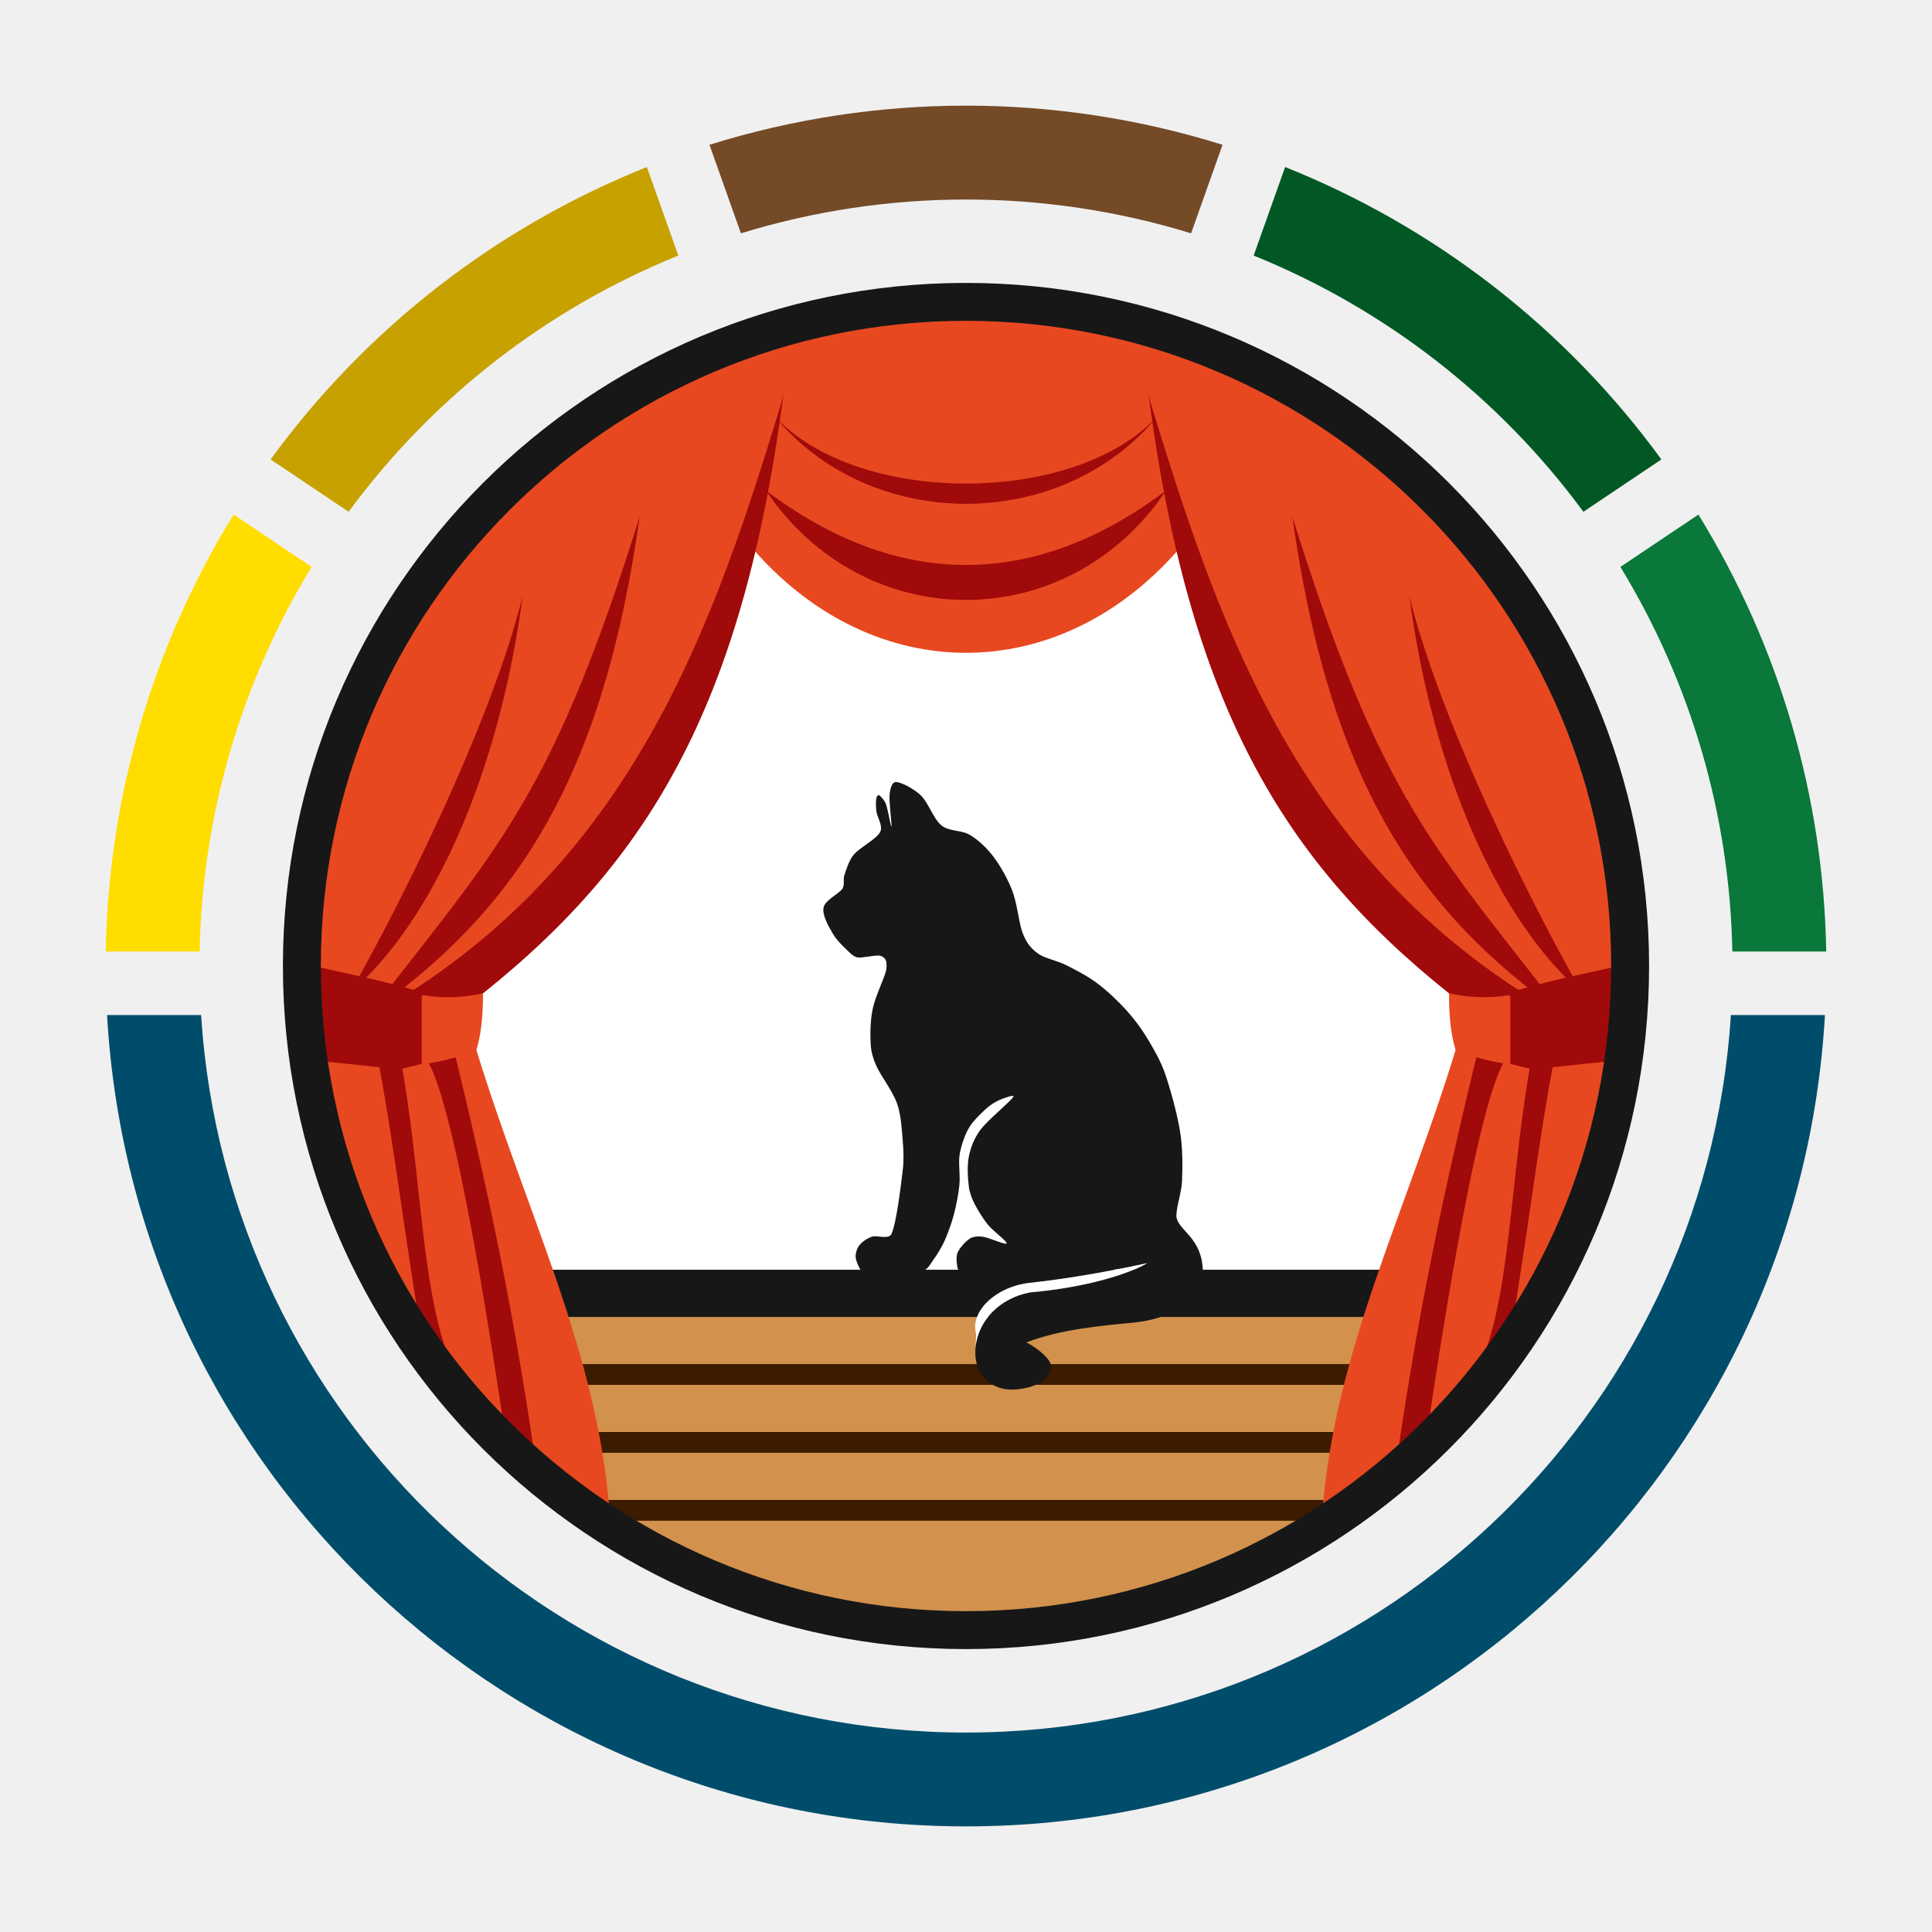
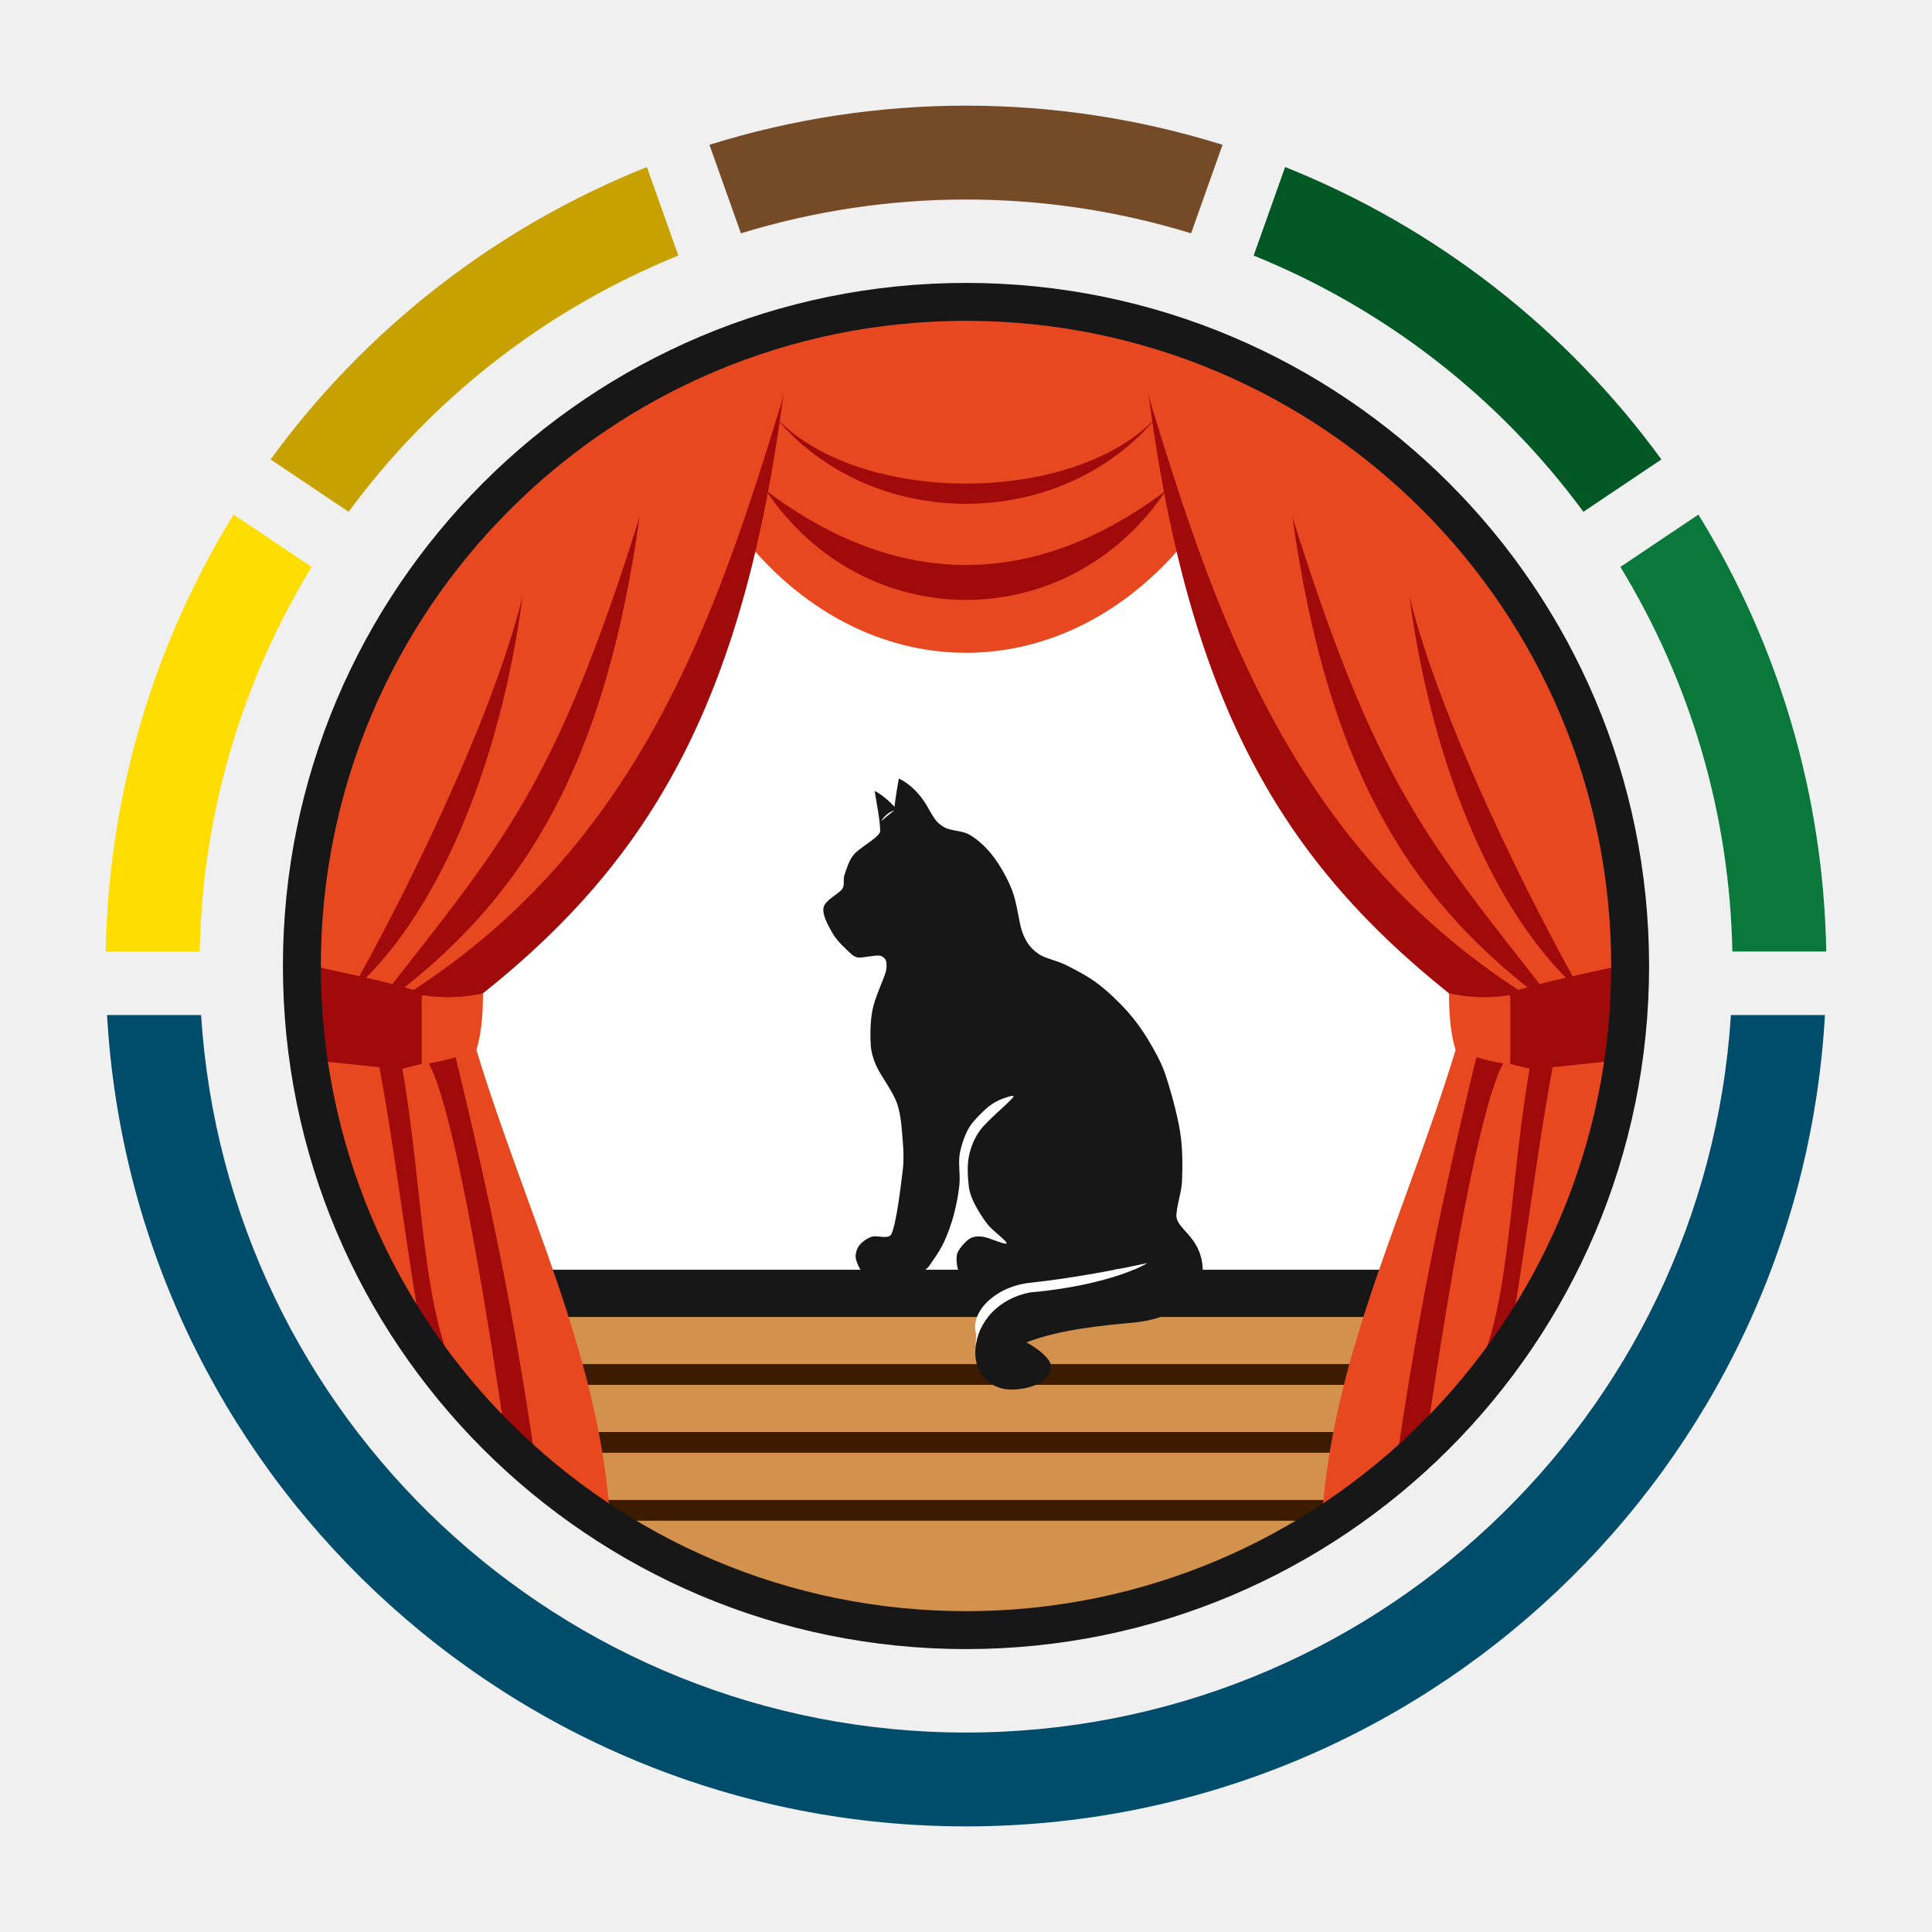
<svg xmlns="http://www.w3.org/2000/svg" viewBox="0 0 1024 1024">
  <defs>
    <clipPath id="ueber-kante">
      <rect x="0" y="0" width="1024" height="698" />
    </clipPath>
    <clipPath id="buehne">
      <circle cx="512" cy="512" r="343.0" />
    </clipPath>
    <g id="seitenvorhang">
      <path fill="#A00A0A" d="M100,150H418V186C398.2,366.6 347.6,453.3 256.0,526.5L250,532H100Z" />
      <path fill="#E84820" d="M100,150H421V186L414,214C379.5,326.7 338.9,447.9 217.2,526.0H100Z" />
      <path fill="#A00A0A" d="M339,274C320.9,403.0 280.0,472.6 211.0,526.0L204.5,526C267.3,445.6 294.5,416.0 339.0,274.0Z" />
      <path fill="#A00A0A" d="M277,316C264.7,409.0 229.9,487.9 185.7,526.0L185.6,526C210.4,482.8 260.2,384.1 277.0,316.0Z" />
      <path fill="#E84820" d="M100,540H246L252.5,556.5C278.7,642.2 316.2,715.6 323.0,800.0H100Z" />
      <path fill="#A00A0A" d="M197,545C208.9,600.3 216.4,674.5 226.0,720.0L238,720C221.7,678.0 223.5,609.3 209.0,545.0Z" />
      <path fill="#A00A0A" d="M223.3,545C217.5,592.0 227.0,473.0 272.0,790.0L286,790C273.0,696.7 259.5,634.0 237.8,545.0Z" />
      <path fill="#A00A0A" d="M150,508C175.0,514.7 198.0,518.1 222.0,525.5L240,527L240,556L225,563.5L213,566.5C195.0,565.7 171.1,561.5 150.0,561.5Z" />
      <path fill="#E84820" d="M223.5,528.5Q223.5,527.5 224.5,527.5Q239.75,530.0 256,526.5C256,538.5 255.0,548.5 252.5,556.5Q238.0,562.25 224.5,564Q223.5,564 223.5,563Z" />
    </g>
  </defs>
  <g id="ring">
    <path d="M56.06,504.34A456.00,456.00 0 0 1 123.81,272.74L165.16,300.48A406.25,406.25 0 0 0 105.82,504.34Z" fill="#FFDD00" />
    <path d="M143.43,243.51A456.00,456.00 0 0 1 342.86,88.53L359.53,135.45A406.25,406.25 0 0 0 184.77,271.25Z" fill="#C7A100" />
    <path d="M376.03,76.74A456.00,456.00 0 0 1 647.97,76.74L631.30,123.66A406.25,406.25 0 0 0 392.70,123.66Z" fill="#744A27" />
    <path d="M681.14,88.53A456.00,456.00 0 0 1 880.57,243.51L839.23,271.25A406.25,406.25 0 0 0 664.47,135.45Z" fill="#015824" />
    <path d="M900.19,272.74A456.00,456.00 0 0 1 967.94,504.34L918.18,504.34A406.25,406.25 0 0 0 858.84,300.48Z" fill="#09783A" />
    <path d="M967.26,537.99A456.00,456.00 0 0 1 56.74,537.99L106.58,537.99A406.25,406.25 0 0 0 917.42,537.99Z" fill="#004D6B" />
  </g>
  <g clip-path="url(#buehne)">
    <circle cx="512" cy="512" r="343.0" fill="#fff" />
    <g id="boden">
      <rect x="0" y="673" width="1024" height="400" fill="#D2924D" />
      <rect x="0" y="673" width="1024" height="25" fill="#171717" />
      <g fill="#3C1B00">
        <rect x="0" y="723" width="1024" height="11" />
        <rect x="0" y="759" width="1024" height="11" />
        <rect x="0" y="795" width="1024" height="11" />
      </g>
    </g>
    <g id="schabracke">
      <path fill="#E84820" d="M400,150H624V292C560.4,364.0 463.6,364.0 400,292Z" />
      <path fill="#A00A0A" d="M410,220C453.5,268.4 570.5,268.4 614.0,220.0L614,220L614,220C563.0,282.7 461.0,282.7 410,220Z" />
      <path fill="#A00A0A" d="M406,260C475.9,312.6 548.1,312.6 618.0,260.0L618,260C566.1,337.3 457.9,337.3 406,260Z" />
    </g>
    <use href="#seitenvorhang" />
    <use href="#seitenvorhang" transform="matrix(-1 0 0 1 1024 0)" />
  </g>
  <circle id="rahmen" cx="512" cy="512" r="352.0" fill="none" stroke="#171717" stroke-width="20.1" />
  <g id="katze">
-     <path d="M509,673.5C508.3,673.5 507.6,672.7 507.5,672.0C507.2,670.4 506.5,666.5 507.5,664.0C508.6,661.4 511.8,657.9 514.0,656.5C516.0,655.2 518.7,655.2 521.0,655.5C524.2,655.9 533.1,660.1 533.5,659.0C533.9,657.9 526.3,652.5 523.5,649.0C520.8,645.6 518.2,641.3 516.5,638.0C515.1,635.2 513.9,632.1 513.5,629.0C513.0,624.8 512.5,618.0 513.5,613.0C514.5,608.0 516.5,603.1 519.5,599.0C523.4,593.8 535.1,584.2 537.0,581.5C538.2,579.8 532.9,581.8 531.0,582.5C528.8,583.3 526.1,584.8 524.0,586.5C521.4,588.6 517.6,592.4 515.5,595.0C513.8,597.1 512.5,599.5 511.5,602.0C510.3,605.0 508.9,609.2 508.5,613.0C508.0,617.3 509.0,623.0 508.5,628.0C508.0,633.2 506.8,639.0 505.5,644.0C504.2,648.8 502.3,654.0 500.5,658.0C498.9,661.5 496.4,665.4 494.5,668.0C493.0,670.1 491.6,673.1 489.0,673.5C482.8,674.4 462.6,673.8 457.0,673.5C456.3,673.5 455.8,672.6 455.5,672.0C454.9,670.8 453.5,668.0 453.5,666.0C453.5,664.0 454.2,661.6 455.5,660.0C456.9,658.2 459.5,656.4 462.0,655.5C464.8,654.5 471.0,657.2 472.5,654.0C475.2,648.1 477.5,628.2 478.5,620.0C479.1,615.0 478.9,610.0 478.5,605.0C478.0,599.2 477.7,591.4 475.5,585.0C473.2,578.3 466.8,570.2 464.5,565.0C462.9,561.5 461.8,557.8 461.5,554.0C461.2,549.0 461.2,541.2 462.5,535.0C463.8,528.5 468.3,519.3 469.5,515.0C470.0,513.1 470.1,510.4 469.5,509.0C469.0,507.7 467.4,506.6 466.0,506.5C463.6,506.2 457.5,507.7 455.0,507.5C453.5,507.4 452.1,506.5 451.0,505.5C448.8,503.4 443.9,499.1 441.5,495.0C439.1,490.9 435.7,485.0 436.5,481.0C437.3,477.0 444.7,473.8 446.5,471.0C447.8,469.0 446.8,466.2 447.5,464.0C448.5,461.0 449.9,456.1 452.5,453.0C455.7,449.2 464.5,444.8 466.5,441.0C468.2,437.7 464.8,433.0 464.5,430.0C464.2,427.7 464.2,424.4 464.5,423.0C464.6,422.3 465.4,421.1 466.0,421.5C466.8,422.0 468.8,424.2 469.5,426.0C470.6,428.8 472.2,438.8 472.5,438.0C472.8,437.2 471.1,424.9 471.5,421.0C471.8,418.6 472.5,414.4 475.0,414.5C477.8,414.6 484.4,418.1 488.0,421.5C492.0,425.3 494.7,434.0 499.0,437.5C503.1,440.8 509.5,439.8 514.0,442.5C518.6,445.2 523.1,449.5 526.5,454.0C530.2,458.9 534.0,465.6 536.5,472.0C539.0,478.5 540.0,488.2 541.5,493.0C542.4,495.8 543.8,498.8 545.5,501.0C547.2,503.2 549.5,505.2 552.0,506.5C555.2,508.2 560.8,509.4 565.0,511.5C570.0,514.0 576.8,517.5 582.0,521.5C587.4,525.6 593.1,531.1 597.5,536.0C601.6,540.6 605.3,545.7 608.5,551.0C611.8,556.5 615.3,562.7 617.5,569.0C620.3,577.2 624.0,590.5 625.5,600.0C626.9,608.6 626.8,618.7 626.5,626.0C626.2,632.1 623.9,637.9 623.5,644.0C623.4,647.5 626,650 630,654.5C634,659 637.5,665 637.5,674C637.5,690 620,699 601,701C585,702.5 562,704.5 544,711.5C549,714 557,720 557,724C557,731 549,736 537,736.5C527,737 516,730 517,715C518,700 530,688 546,685C570,683 595,677 608,669.5C600,672 590,673.4 580,673.6L509,673.5Z" fill="#171717" />
+     <path d="M509,673.5C508.3,673.5 507.6,672.7 507.5,672.0C507.2,670.4 506.5,666.5 507.5,664.0C508.6,661.4 511.8,657.9 514.0,656.5C516.0,655.2 518.7,655.2 521.0,655.5C524.2,655.9 533.1,660.1 533.5,659.0C533.9,657.9 526.3,652.5 523.5,649.0C520.8,645.6 518.2,641.3 516.5,638.0C515.1,635.2 513.9,632.1 513.5,629.0C513.0,624.8 512.5,618.0 513.5,613.0C514.5,608.0 516.5,603.1 519.5,599.0C523.4,593.8 535.1,584.2 537.0,581.5C538.2,579.8 532.9,581.8 531.0,582.5C528.8,583.3 526.1,584.8 524.0,586.5C521.4,588.6 517.6,592.4 515.5,595.0C513.8,597.1 512.5,599.5 511.5,602.0C510.3,605.0 508.9,609.2 508.5,613.0C508.0,617.3 509.0,623.0 508.5,628.0C508.0,633.2 506.8,639.0 505.5,644.0C504.2,648.8 502.3,654.0 500.5,658.0C498.9,661.5 496.4,665.4 494.5,668.0C493.0,670.1 491.6,673.1 489.0,673.5C482.8,674.4 462.6,673.8 457.0,673.5C456.3,673.5 455.8,672.6 455.5,672.0C454.9,670.8 453.5,668.0 453.5,666.0C453.5,664.0 454.2,661.6 455.5,660.0C456.9,658.2 459.5,656.4 462.0,655.5C464.8,654.5 471.0,657.2 472.5,654.0C475.2,648.1 477.5,628.2 478.5,620.0C479.1,615.0 478.9,610.0 478.5,605.0C478.0,599.2 477.7,591.4 475.5,585.0C473.2,578.3 466.8,570.2 464.5,565.0C462.9,561.5 461.8,557.8 461.5,554.0C461.2,549.0 461.2,541.2 462.5,535.0C463.8,528.5 468.3,519.3 469.5,515.0C470.0,513.1 470.1,510.4 469.5,509.0C469.0,507.7 467.4,506.6 466.0,506.5C463.6,506.2 457.5,507.7 455.0,507.5C453.5,507.4 452.1,506.5 451.0,505.5C448.8,503.4 443.9,499.1 441.5,495.0C439.1,490.9 435.7,485.0 436.5,481.0C437.3,477.0 444.7,473.8 446.5,471.0C447.8,469.0 446.8,466.2 447.5,464.0C448.5,461.0 449.9,456.1 452.5,453.0C455.7,449.2 464.5,444.8 466.5,441.0C466.6,435 464.6,426 463.6,419.2C467.2,421 470.9,424.2 474.1,427.6C474.8,421.8 475.6,417 476.4,412.6C482.2,415.4 487.4,420.6 491,426.6C493.6,431 495.6,435.4 499,437.5C503.1,440.8 509.5,439.8 514.0,442.5C518.6,445.2 523.1,449.5 526.5,454.0C530.2,458.9 534.0,465.6 536.5,472.0C539.0,478.5 540.0,488.2 541.5,493.0C542.4,495.8 543.8,498.8 545.5,501.0C547.2,503.2 549.5,505.2 552.0,506.5C555.2,508.2 560.8,509.4 565.0,511.5C570.0,514.0 576.8,517.5 582.0,521.5C587.4,525.6 593.1,531.1 597.5,536.0C601.6,540.6 605.3,545.7 608.5,551.0C611.8,556.5 615.3,562.7 617.5,569.0C620.3,577.2 624.0,590.5 625.5,600.0C626.9,608.6 626.8,618.7 626.5,626.0C626.2,632.1 623.9,637.9 623.5,644.0C623.4,647.5 626,650 630,654.5C634,659 637.5,665 637.5,674C637.5,690 620,699 601,701C585,702.5 562,704.5 544,711.5C549,714 557,720 557,724C557,731 549,736 537,736.5C527,737 516,730 517,715C518,700 530,688 546,685C570,683 595,677 608,669.5C600,672 590,673.4 580,673.6L509,673.5ZM474,429.6C471.5,430.2 468.8,432.3 467,435.3C469.4,433.2 471.6,431.3 474,429.6Z" fill="#171717" />
    <path d="M608,669.5C595,677 570,683 546,685C530,688 518,700 517,715L517.4,707C514,696 526.5,682.5 545,680C569,677.5 594,672.5 608,669.5Z" fill="#fff" />
  </g>
</svg>
